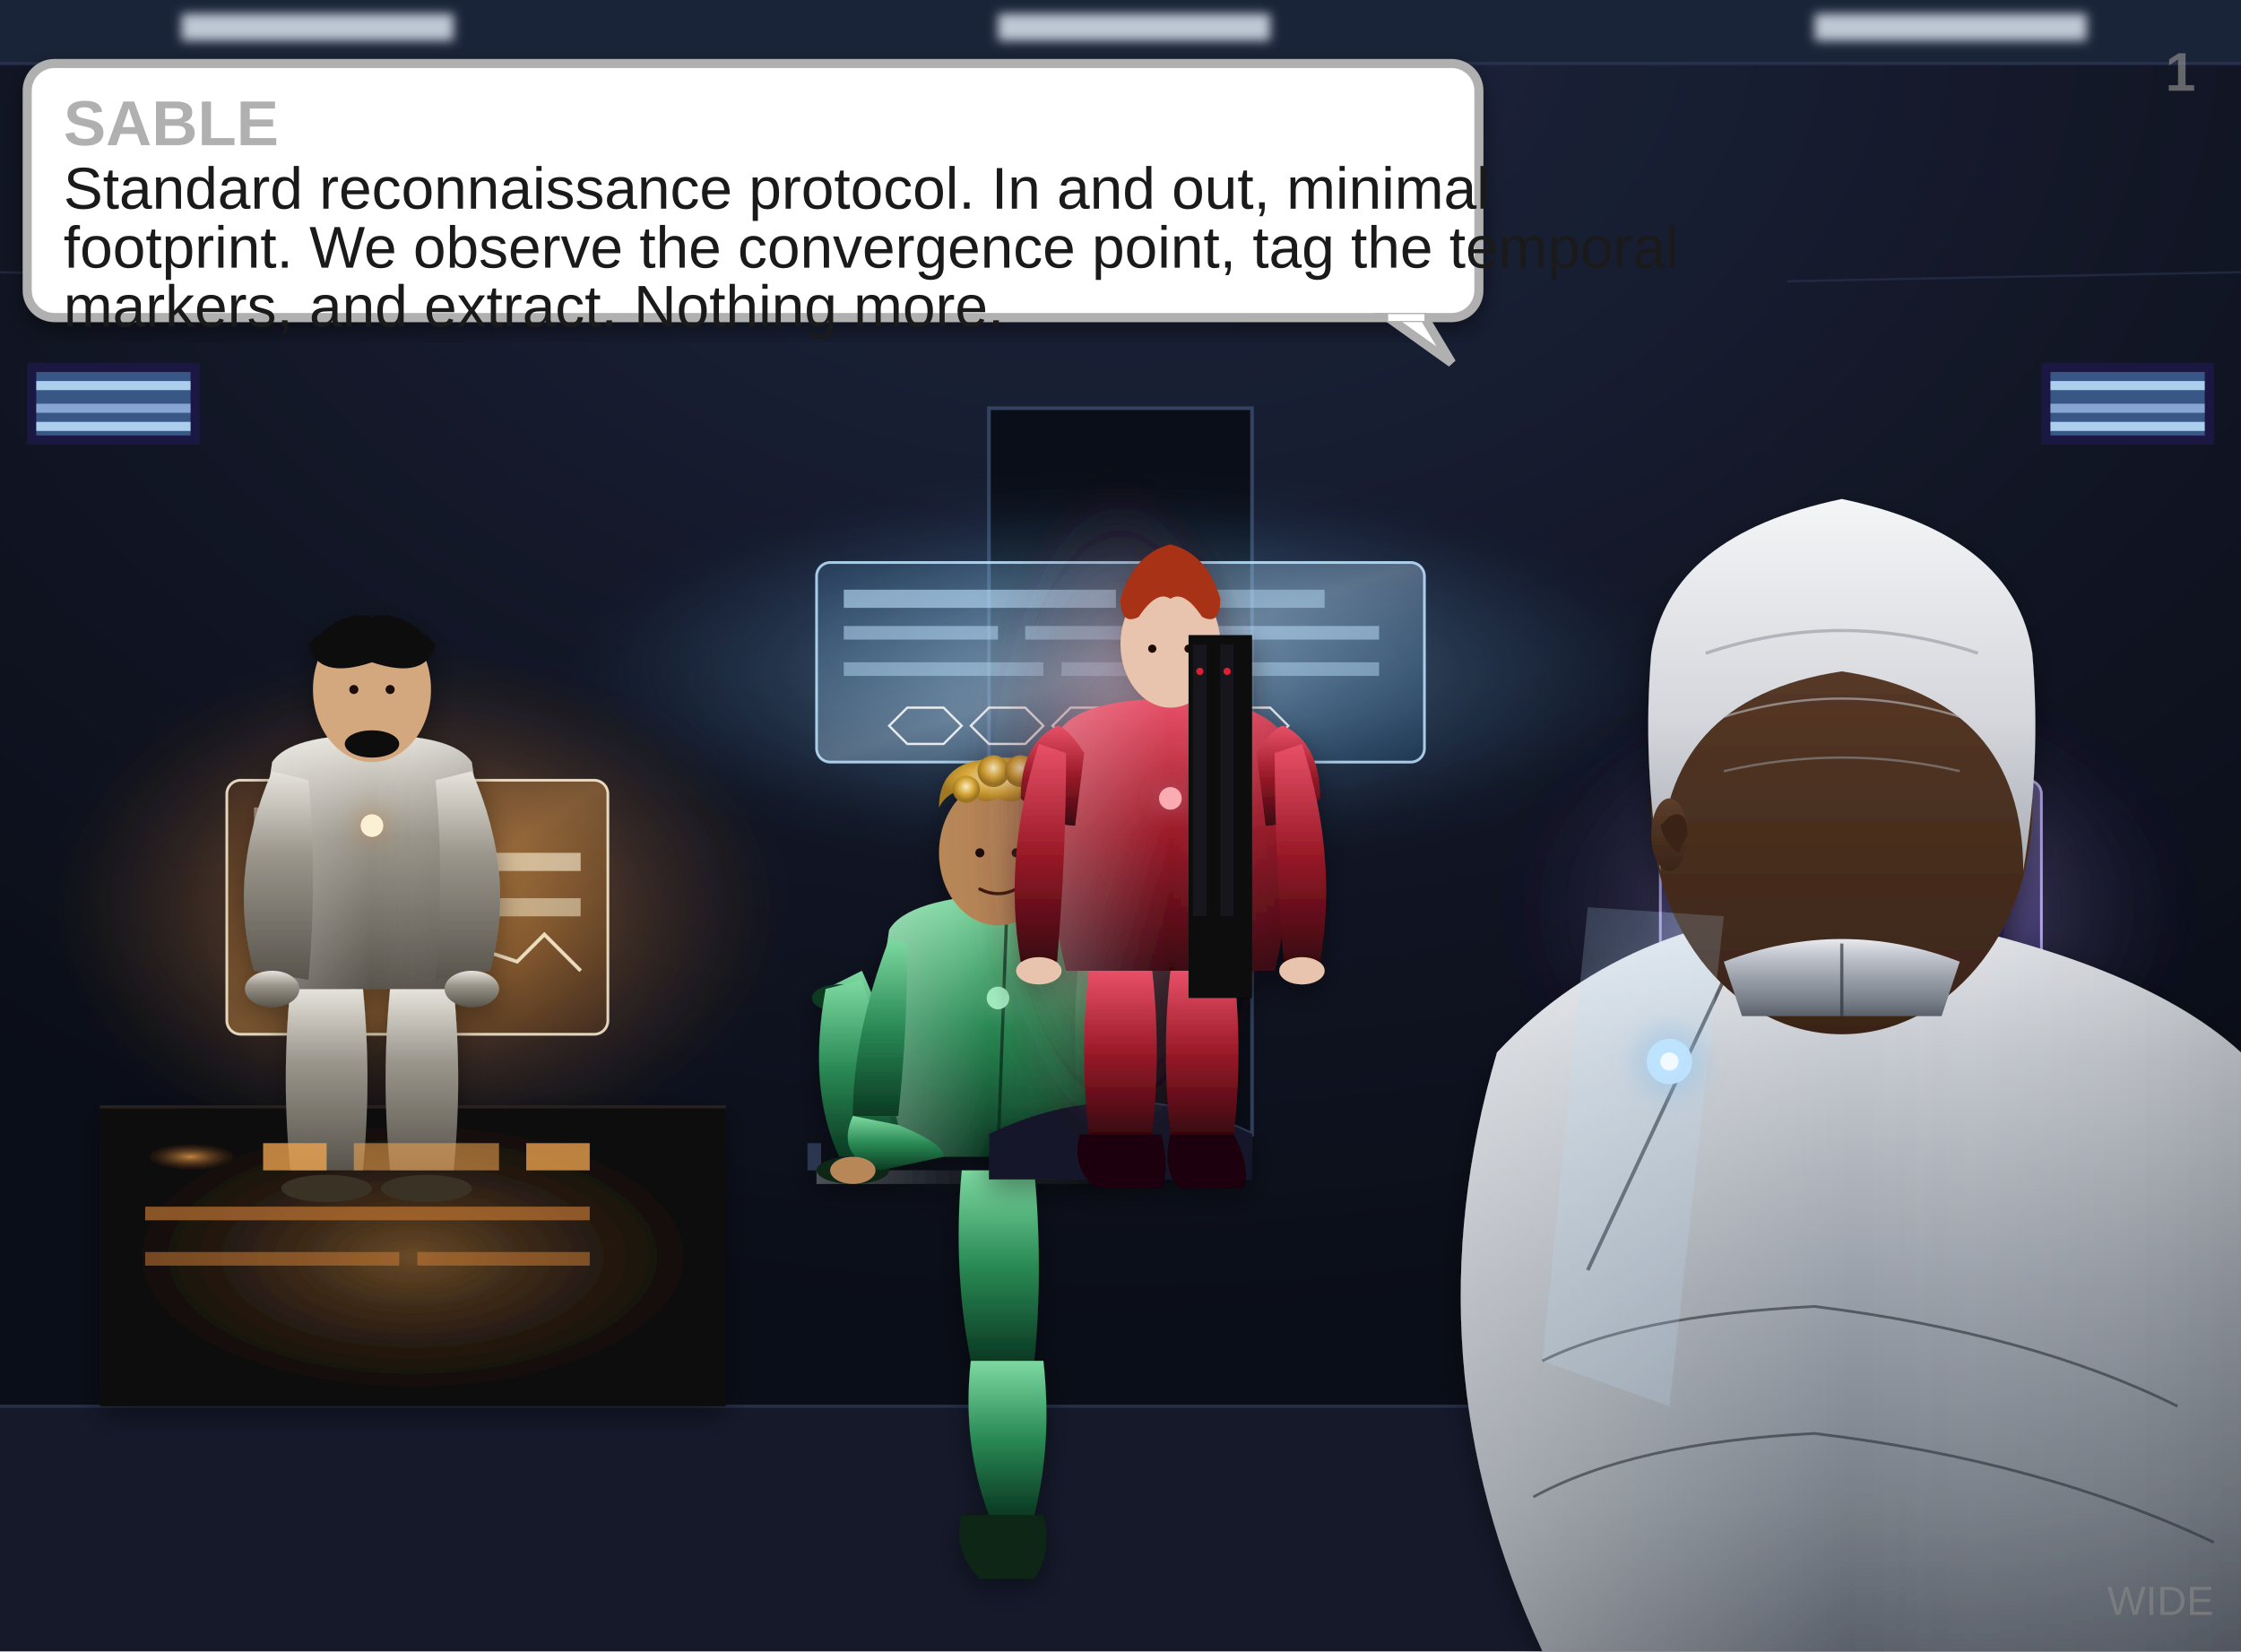
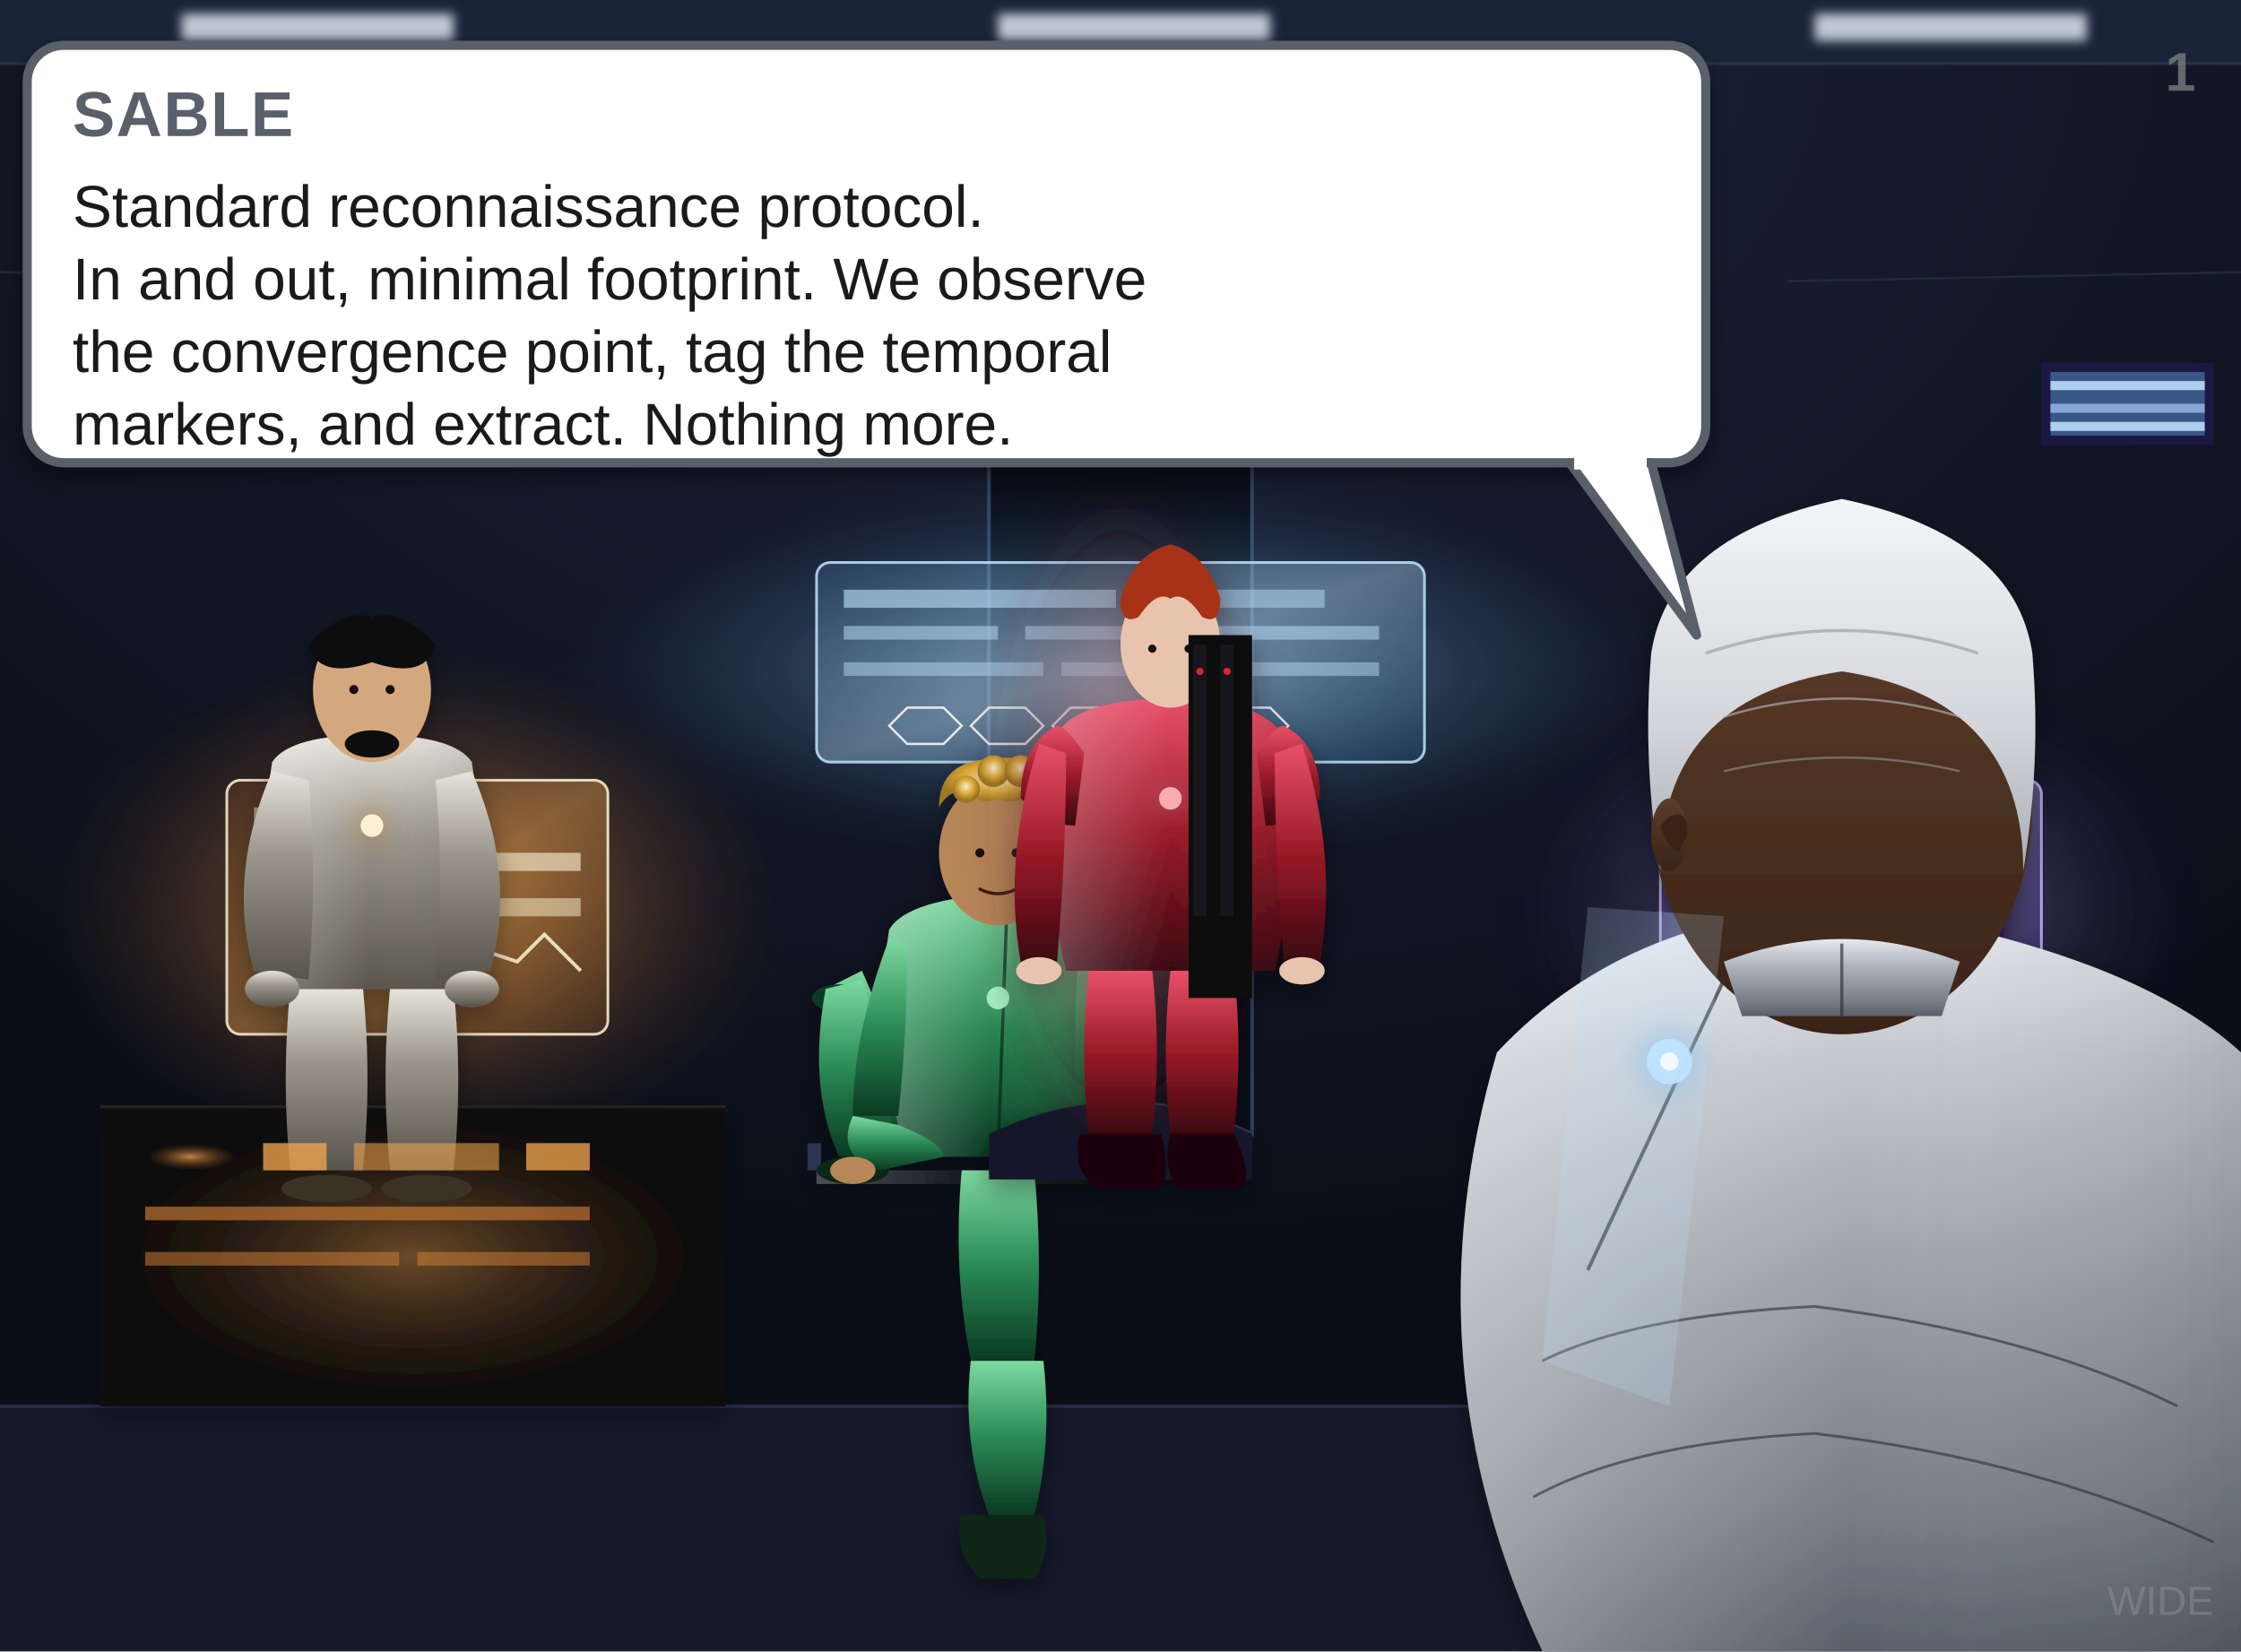
<svg xmlns="http://www.w3.org/2000/svg" viewBox="0 0 494 364" width="494" height="364">
  <defs>
    <filter id="balloonShadow" x="-10%" y="-10%" width="120%" height="120%">
      <feDropShadow dx="0" dy="2" stdDeviation="2.5" flood-color="#000" flood-opacity="0.45" />
    </filter>
    <linearGradient id="p2p1silver" x1="0%" y1="0%" x2="0%" y2="100%">
      <stop offset="0%" stop-color="#e8eaee" />
      <stop offset="20%" stop-color="#c4c8cf" />
      <stop offset="50%" stop-color="#9ba1aa" />
      <stop offset="80%" stop-color="#787f88" />
      <stop offset="100%" stop-color="#5a606a" />
    </linearGradient>
    <linearGradient id="p2p1silverHi" x1="0%" y1="0%" x2="100%" y2="0%">
      <stop offset="0%" stop-color="#ffffff" stop-opacity="0.55" />
      <stop offset="50%" stop-color="#ffffff" stop-opacity="0" />
      <stop offset="100%" stop-color="#000000" stop-opacity="0.18" />
    </linearGradient>
    <linearGradient id="p2p1silverHair" x1="0%" y1="0%" x2="0%" y2="100%">
      <stop offset="0%" stop-color="#f4f5f7" />
      <stop offset="60%" stop-color="#d4d6db" />
      <stop offset="100%" stop-color="#a8acb4" />
    </linearGradient>
    <linearGradient id="p2p1darkSkin" x1="0%" y1="0%" x2="0%" y2="100%">
      <stop offset="0%" stop-color="#5d3d2a" />
      <stop offset="50%" stop-color="#4a3020" />
      <stop offset="100%" stop-color="#3a2418" />
    </linearGradient>
    <linearGradient id="p2p1wrenSilver" x1="0%" y1="0%" x2="0%" y2="100%">
      <stop offset="0%" stop-color="#e6e3dc" />
      <stop offset="40%" stop-color="#9a968c" />
      <stop offset="100%" stop-color="#58544c" />
    </linearGradient>
    <linearGradient id="p2p1copperTrim" x1="0%" y1="0%" x2="0%" y2="100%">
      <stop offset="0%" stop-color="#e8a065" />
      <stop offset="50%" stop-color="#c87a35" />
      <stop offset="100%" stop-color="#8c4a18" />
    </linearGradient>
    <linearGradient id="p2p1emerald" x1="0%" y1="0%" x2="0%" y2="100%">
      <stop offset="0%" stop-color="#7dd9a0" />
      <stop offset="50%" stop-color="#2a8a55" />
      <stop offset="100%" stop-color="#0a3a22" />
    </linearGradient>
    <radialGradient id="p2p1blondHair" cx="50%" cy="40%">
      <stop offset="0%" stop-color="#fff2c4" />
      <stop offset="60%" stop-color="#d8a838" />
      <stop offset="100%" stop-color="#a07820" />
    </radialGradient>
    <linearGradient id="p2p1sapphire" x1="0%" y1="0%" x2="0%" y2="100%">
      <stop offset="0%" stop-color="#a690e8" />
      <stop offset="50%" stop-color="#523aa0" />
      <stop offset="100%" stop-color="#1c1242" />
    </linearGradient>
    <linearGradient id="p2p1ruby" x1="0%" y1="0%" x2="0%" y2="100%">
      <stop offset="0%" stop-color="#e85068" />
      <stop offset="50%" stop-color="#9a1a28" />
      <stop offset="100%" stop-color="#3a0610" />
    </linearGradient>
    <radialGradient id="p2p1blueGlow" cx="50%" cy="50%">
      <stop offset="0%" stop-color="#bfe4ff" stop-opacity="0.95" />
      <stop offset="100%" stop-color="#3a8ccc" stop-opacity="0" />
    </radialGradient>
    <radialGradient id="p2p1copperGlow" cx="50%" cy="50%">
      <stop offset="0%" stop-color="#f5a850" stop-opacity="0.9" />
      <stop offset="100%" stop-color="#8c4a18" stop-opacity="0" />
    </radialGradient>
    <radialGradient id="p2p1emeraldGlow" cx="50%" cy="50%">
      <stop offset="0%" stop-color="#a8f5c8" stop-opacity="0.9" />
      <stop offset="100%" stop-color="#0a3a22" stop-opacity="0" />
    </radialGradient>
    <radialGradient id="p2p1violetGlow" cx="50%" cy="50%">
      <stop offset="0%" stop-color="#c8b8ff" stop-opacity="0.9" />
      <stop offset="100%" stop-color="#15083a" stop-opacity="0" />
    </radialGradient>
    <radialGradient id="p2p1redGlow" cx="50%" cy="50%">
      <stop offset="0%" stop-color="#ffb0b8" stop-opacity="0.9" />
      <stop offset="100%" stop-color="#3a0610" stop-opacity="0" />
    </radialGradient>
    <radialGradient id="p2p1ambient" cx="50%" cy="0%" r="80%">
      <stop offset="0%" stop-color="#2a3458" stop-opacity="0.7" />
      <stop offset="60%" stop-color="#15192a" stop-opacity="0.85" />
      <stop offset="100%" stop-color="#0a0e18" />
    </radialGradient>
    <linearGradient id="p2p1holoBlue" x1="0%" y1="0%" x2="100%" y2="100%">
      <stop offset="0%" stop-color="#5aa6dc" stop-opacity="0.22" />
      <stop offset="50%" stop-color="#bfe4ff" stop-opacity="0.45" />
      <stop offset="100%" stop-color="#3a8ccc" stop-opacity="0.18" />
    </linearGradient>
    <linearGradient id="p2p1holoCopper" x1="0%" y1="0%" x2="100%" y2="100%">
      <stop offset="0%" stop-color="#a86028" stop-opacity="0.22" />
      <stop offset="50%" stop-color="#f5a850" stop-opacity="0.45" />
      <stop offset="100%" stop-color="#c8761e" stop-opacity="0.18" />
    </linearGradient>
    <linearGradient id="p2p1holoViolet" x1="0%" y1="0%" x2="100%" y2="100%">
      <stop offset="0%" stop-color="#3a1e88" stop-opacity="0.22" />
      <stop offset="50%" stop-color="#c8b8ff" stop-opacity="0.45" />
      <stop offset="100%" stop-color="#5a3ad8" stop-opacity="0.18" />
    </linearGradient>
    <filter id="p2p1bloom" x="-50%" y="-50%" width="200%" height="200%">
      <feGaussianBlur stdDeviation="2.5" />
    </filter>
    <filter id="p2p1softBloom" x="-50%" y="-50%" width="200%" height="200%">
      <feGaussianBlur stdDeviation="1.2" />
    </filter>
    <filter id="p2p1strongBloom" x="-50%" y="-50%" width="200%" height="200%">
      <feGaussianBlur stdDeviation="4" />
    </filter>
    <filter id="p2p1dropShadow" x="-50%" y="-50%" width="200%" height="200%">
      <feDropShadow dx="0" dy="2" stdDeviation="3" flood-color="#000" flood-opacity="0.4" />
    </filter>
  </defs>
  <g id="p2p1-bridge">
    <rect width="494" height="364" fill="#0a0e18" />
    <rect width="494" height="364" fill="url(#p2p1ambient)" opacity="0.85" />
    <rect x="0" y="0" width="494" height="14" fill="#1a2438" />
    <rect x="40" y="3" width="60" height="6" fill="#dce4f0" filter="url(#p2p1softBloom)" opacity="0.85" />
    <rect x="220" y="3" width="60" height="6" fill="#dce4f0" filter="url(#p2p1softBloom)" opacity="0.85" />
    <rect x="400" y="3" width="60" height="6" fill="#dce4f0" filter="url(#p2p1softBloom)" opacity="0.85" />
    <line x1="0" y1="14" x2="494" y2="14" stroke="#2a3450" stroke-width="0.7" opacity="0.85" />
    <line x1="0" y1="60" x2="100" y2="62" stroke="#2a3450" stroke-width="0.5" opacity="0.6" />
    <line x1="394" y1="62" x2="494" y2="60" stroke="#2a3450" stroke-width="0.5" opacity="0.6" />
    <rect x="6" y="80" width="38" height="18" fill="#1a1842" />
    <rect x="8" y="82" width="34" height="14" fill="#3a5a8a" opacity="0.95" />
    <rect x="8" y="84" width="34" height="2" fill="#bfe4ff" opacity="0.85" />
    <rect x="8" y="89" width="34" height="2" fill="#a8c8f5" opacity="0.7" />
    <rect x="8" y="93" width="34" height="2" fill="#bfe4ff" opacity="0.85" />
    <rect x="450" y="80" width="38" height="18" fill="#1a1842" />
    <rect x="452" y="82" width="34" height="14" fill="#3a5a8a" opacity="0.95" />
    <rect x="452" y="84" width="34" height="2" fill="#bfe4ff" opacity="0.85" />
    <rect x="452" y="89" width="34" height="2" fill="#a8c8f5" opacity="0.7" />
    <rect x="452" y="93" width="34" height="2" fill="#bfe4ff" opacity="0.85" />
    <path d="M0,310 L494,310 L494,364 L0,364 Z" fill="#15192a" />
    <line x1="0" y1="310" x2="494" y2="310" stroke="#2a3450" stroke-width="0.7" opacity="0.85" />
    <path d="M218,90 L276,90 L276,250 Q247,236 218,250 Z" fill="#0a0e18" />
    <path d="M218,90 L276,90 L276,250 Q247,236 218,250 Z" fill="none" stroke="#3a4a6a" stroke-width="0.8" opacity="0.85" />
  </g>
  <g id="p2p1-holo-displays">
    <ellipse cx="92" cy="200" rx="80" ry="55" fill="url(#p2p1copperGlow)" filter="url(#p2p1strongBloom)" opacity="0.7" />
    <rect x="50" y="172" width="84" height="56" fill="url(#p2p1holoCopper)" rx="3" opacity="0.85" />
    <rect x="50" y="172" width="84" height="56" fill="none" stroke="#fff5d8" stroke-width="0.6" opacity="0.85" rx="3" />
    <rect x="56" y="178" width="40" height="6" fill="#fff5d8" opacity="0.5" />
    <rect x="56" y="188" width="22" height="4" fill="#fff5d8" opacity="0.7" />
    <rect x="82" y="188" width="14" height="4" fill="#fff5d8" opacity="0.5" />
    <rect x="100" y="188" width="28" height="4" fill="#fff5d8" opacity="0.6" />
    <rect x="56" y="198" width="32" height="4" fill="#fff5d8" opacity="0.55" />
    <rect x="92" y="198" width="36" height="4" fill="#fff5d8" opacity="0.5" />
    <path d="M56,212 L62,210 L66,216 L72,208 L78,218 L84,210 L90,214 L96,208 L102,216 L108,210 L114,212 L120,206 L128,214" fill="none" stroke="#fff5d8" stroke-width="0.8" opacity="0.85" />
    <ellipse cx="408" cy="200" rx="80" ry="55" fill="url(#p2p1violetGlow)" filter="url(#p2p1strongBloom)" opacity="0.7" />
    <rect x="366" y="172" width="84" height="56" fill="url(#p2p1holoViolet)" rx="3" opacity="0.85" />
    <rect x="366" y="172" width="84" height="56" fill="none" stroke="#c8b8ff" stroke-width="0.6" opacity="0.85" rx="3" />
    <circle cx="408" cy="200" r="18" fill="none" stroke="#c8b8ff" stroke-width="0.7" opacity="0.85" />
    <circle cx="408" cy="200" r="12" fill="none" stroke="#c8b8ff" stroke-width="0.6" opacity="0.7" />
    <circle cx="408" cy="200" r="6" fill="#c8b8ff" opacity="0.6" />
    <line x1="390" y1="200" x2="426" y2="200" stroke="#c8b8ff" stroke-width="0.5" opacity="0.55" />
    <line x1="408" y1="182" x2="408" y2="218" stroke="#c8b8ff" stroke-width="0.5" opacity="0.55" />
    <circle cx="396" cy="188" r="1.6" fill="#ffffff" />
    <circle cx="420" cy="188" r="1.6" fill="#ffffff" />
    <circle cx="396" cy="212" r="1.6" fill="#ffffff" />
    <circle cx="420" cy="212" r="1.6" fill="#ffffff" />
    <rect x="372" y="178" width="40" height="4" fill="#c8b8ff" opacity="0.55" />
    <rect x="416" y="178" width="28" height="4" fill="#c8b8ff" opacity="0.45" />
    <rect x="372" y="222" width="72" height="4" fill="#c8b8ff" opacity="0.55" />
    <ellipse cx="247" cy="148" rx="120" ry="40" fill="url(#p2p1blueGlow)" filter="url(#p2p1strongBloom)" opacity="0.55" />
    <rect x="180" y="124" width="134" height="44" fill="url(#p2p1holoBlue)" rx="3" opacity="0.78" />
    <rect x="180" y="124" width="134" height="44" fill="none" stroke="#bfe4ff" stroke-width="0.6" opacity="0.85" rx="3" />
    <rect x="186" y="130" width="60" height="4" fill="#bfe4ff" opacity="0.6" />
    <rect x="252" y="130" width="40" height="4" fill="#bfe4ff" opacity="0.45" />
    <rect x="186" y="138" width="34" height="3" fill="#bfe4ff" opacity="0.5" />
    <rect x="226" y="138" width="22" height="3" fill="#bfe4ff" opacity="0.5" />
    <rect x="254" y="138" width="50" height="3" fill="#bfe4ff" opacity="0.5" />
    <rect x="186" y="146" width="44" height="3" fill="#bfe4ff" opacity="0.45" />
    <rect x="234" y="146" width="22" height="3" fill="#bfe4ff" opacity="0.45" />
    <rect x="262" y="146" width="42" height="3" fill="#bfe4ff" opacity="0.45" />
    <g stroke="#ffffff" stroke-width="0.5" fill="none" opacity="0.85">
      <polygon points="200,156 208,156 212,160 208,164 200,164 196,160" />
      <polygon points="218,156 226,156 230,160 226,164 218,164 214,160" />
      <polygon points="236,156 244,156 248,160 244,164 236,164 232,160" />
      <polygon points="254,156 262,156 266,160 262,164 254,164 250,160" />
      <polygon points="272,156 280,156 284,160 280,164 272,164 268,160" />
    </g>
  </g>
  <g id="p2p1-wren" filter="url(#p2p1dropShadow)">
    <rect x="22" y="244" width="138" height="66" fill="#0a0a0c" />
    <rect x="22" y="244" width="138" height="66" fill="url(#p2p1copperGlow)" opacity="0.45" />
    <line x1="22" y1="244" x2="160" y2="244" stroke="#2a261c" stroke-width="0.7" opacity="0.85" />
    <g transform="translate(72, 138)">
      <path d="M-8,80 Q-10,100 -8,120 L8,120 Q10,100 8,80 Z" fill="url(#p2p1wrenSilver)" />
      <path d="M14,80 Q12,100 14,120 L28,120 Q30,100 28,80 Z" fill="url(#p2p1wrenSilver)" />
      <ellipse cx="0" cy="124" rx="10" ry="3" fill="#3a3128" />
      <ellipse cx="22" cy="124" rx="10" ry="3" fill="#3a3128" />
      <path d="M-12,30 Q-16,55 -10,80 L30,80 Q36,55 32,30 Q28,24 10,24 Q-8,24 -12,30 Z" fill="url(#p2p1wrenSilver)" />
      <path d="M-12,30 Q-16,55 -10,80 L30,80 Q36,55 32,30 Q28,24 10,24 Q-8,24 -12,30 Z" fill="url(#p2p1silverHi)" opacity="0.5" />
      <line x1="10" y1="26" x2="10" y2="78" stroke="url(#p2p1copperTrim)" stroke-width="1.2" opacity="0.85" />
      <circle cx="10" cy="44" r="4" fill="url(#p2p1copperGlow)" filter="url(#p2p1bloom)" />
      <circle cx="10" cy="44" r="2.5" fill="#fff5d8" opacity="0.95" />
      <path d="M-12,32 Q-22,55 -16,76 L-4,78 Q-2,55 -4,34 Z" fill="url(#p2p1wrenSilver)" />
      <path d="M32,32 Q42,55 36,76 L24,78 Q26,55 24,34 Z" fill="url(#p2p1wrenSilver)" />
      <ellipse cx="-12" cy="80" rx="6" ry="4" fill="url(#p2p1wrenSilver)" />
      <ellipse cx="32" cy="80" rx="6" ry="4" fill="url(#p2p1wrenSilver)" />
      <ellipse cx="10" cy="14" rx="13" ry="16" fill="#d4a87e" />
      <path d="M-4,4 Q4,-4 10,-2 Q16,-4 24,4 Q22,12 10,8 Q-2,12 -4,4 Z" fill="#0e0a08" />
      <ellipse cx="10" cy="26" rx="6" ry="3" fill="#0e0a08" />
      <circle cx="6" cy="14" r="1" fill="#1a0e08" />
      <circle cx="14" cy="14" r="1" fill="#1a0e08" />
    </g>
    <rect x="32" y="252" width="20" height="6" fill="url(#p2p1copperGlow)" opacity="0.85" />
    <rect x="58" y="252" width="14" height="6" fill="#f5a850" opacity="0.75" />
    <rect x="78" y="252" width="32" height="6" fill="#f5a850" opacity="0.55" />
    <rect x="116" y="252" width="14" height="6" fill="#f5a850" opacity="0.75" />
    <rect x="32" y="266" width="98" height="3" fill="#c87a35" opacity="0.65" />
    <rect x="32" y="276" width="56" height="3" fill="#c87a35" opacity="0.55" />
    <rect x="92" y="276" width="38" height="3" fill="#c87a35" opacity="0.55" />
  </g>
  <g id="p2p1-luma" filter="url(#p2p1dropShadow)">
    <rect x="334" y="244" width="138" height="66" fill="#0a0a0c" />
    <rect x="334" y="244" width="138" height="66" fill="url(#p2p1violetGlow)" opacity="0.45" />
    <line x1="334" y1="244" x2="472" y2="244" stroke="#15083a" stroke-width="0.7" opacity="0.85" />
    <g transform="translate(404, 138)">
      <path d="M-8,80 Q-10,100 -8,120 L8,120 Q10,100 8,80 Z" fill="url(#p2p1sapphire)" />
      <path d="M14,80 Q12,100 14,120 L28,120 Q30,100 28,80 Z" fill="url(#p2p1sapphire)" />
      <ellipse cx="0" cy="124" rx="10" ry="3" fill="#1c1232" />
      <ellipse cx="22" cy="124" rx="10" ry="3" fill="#1c1232" />
      <path d="M-12,30 Q-16,55 -10,80 L30,80 Q36,55 32,30 Q28,24 10,24 Q-8,24 -12,30 Z" fill="url(#p2p1sapphire)" />
      <path d="M-12,30 Q-16,55 -10,80 L30,80 Q36,55 32,30 Q28,24 10,24 Q-8,24 -12,30 Z" fill="url(#p2p1silverHi)" opacity="0.4" />
      <line x1="10" y1="26" x2="10" y2="78" stroke="#15083a" stroke-width="0.8" opacity="0.7" />
      <circle cx="10" cy="44" r="4" fill="url(#p2p1violetGlow)" filter="url(#p2p1bloom)" />
      <circle cx="10" cy="44" r="2.5" fill="#c8b8ff" opacity="0.95" />
      <path d="M-12,32 Q-22,55 -16,76 L-4,78 Q-2,55 -4,34 Z" fill="url(#p2p1sapphire)" />
      <path d="M32,32 Q42,55 36,76 L24,78 Q26,55 24,34 Z" fill="url(#p2p1sapphire)" />
      <ellipse cx="-12" cy="80" rx="6" ry="4" fill="#a87648" />
      <ellipse cx="32" cy="80" rx="6" ry="4" fill="#a87648" />
      <ellipse cx="10" cy="14" rx="13" ry="16" fill="#a87648" />
      <path d="M-3,4 Q5,-4 10,-2 Q15,-4 23,4 Q22,10 10,8 Q-2,10 -3,4 Z" fill="#0e0604" />
      <path d="M22,8 Q26,30 28,55 Q30,75 26,82 L20,82 Q24,75 22,55 Q20,30 16,8 Z" fill="#0e0604" />
      <rect x="-2" y="11" width="24" height="5" rx="1" fill="#7a52d8" opacity="0.75" />
      <line x1="0" y1="13" x2="6" y2="13" stroke="#ffffff" stroke-width="0.5" />
      <line x1="14" y1="13" x2="20" y2="13" stroke="#ffffff" stroke-width="0.5" />
    </g>
    <rect x="344" y="252" width="20" height="6" fill="url(#p2p1violetGlow)" opacity="0.85" />
    <rect x="370" y="252" width="14" height="6" fill="#c8b8ff" opacity="0.75" />
    <rect x="390" y="252" width="32" height="6" fill="#c8b8ff" opacity="0.55" />
    <rect x="428" y="252" width="14" height="6" fill="#c8b8ff" opacity="0.75" />
    <rect x="344" y="266" width="98" height="3" fill="#5a3ad8" opacity="0.65" />
    <rect x="344" y="276" width="56" height="3" fill="#5a3ad8" opacity="0.55" />
    <rect x="404" y="276" width="38" height="3" fill="#5a3ad8" opacity="0.55" />
  </g>
  <g id="p2p1-jink" filter="url(#p2p1dropShadow)">
    <rect x="180" y="258" width="60" height="3" fill="#1a1e26" />
    <rect x="180" y="258" width="60" height="3" fill="url(#p2p1silverHi)" opacity="0.4" />
    <rect x="178" y="252" width="3" height="6" fill="#2a3450" />
    <g transform="translate(210, 200)">
      <path d="M-12,52 Q-22,40 -28,18 L-20,14 Q-12,32 -8,52 Z" fill="url(#p2p1emerald)" />
      <ellipse cx="-25" cy="20" rx="6" ry="3" fill="#0a3a22" />
      <path d="M-28,18 Q-32,40 -25,55 L-14,55 Q-12,40 -20,16 Z" fill="url(#p2p1emerald)" />
      <ellipse cx="-22" cy="58" rx="8" ry="3" fill="#0a2818" />
      <path d="M2,58 Q0,80 4,100 L18,100 Q20,80 18,58 Z" fill="url(#p2p1emerald)" />
      <path d="M4,100 Q2,118 8,134 L18,134 Q22,118 20,100 Z" fill="url(#p2p1emerald)" />
      <path d="M2,134 Q0,142 6,148 L18,148 Q22,142 20,134 Z" fill="#0a2818" />
      <path d="M-14,5 Q-18,30 -10,55 L24,55 Q30,40 32,5 Q28,-3 12,-3 Q-10,-2 -14,5 Z" fill="url(#p2p1emerald)" />
      <path d="M-14,5 Q-18,30 -10,55 L24,55 Q30,40 32,5 Q28,-3 12,-3 Q-10,-2 -14,5 Z" fill="url(#p2p1silverHi)" opacity="0.5" />
      <line x1="12" y1="-1" x2="10" y2="54" stroke="#082818" stroke-width="0.7" opacity="0.7" />
      <circle cx="10" cy="20" r="4" fill="url(#p2p1emeraldGlow)" filter="url(#p2p1bloom)" />
      <circle cx="10" cy="20" r="2.5" fill="#a8f5c8" opacity="0.95" />
      <path d="M-14,7 Q-22,28 -22,46 L-12,46 Q-10,28 -10,8 Z" fill="url(#p2p1emerald)" />
      <path d="M-22,46 Q-26,55 -16,58 L-2,55 Q-2,52 -12,48 Z" fill="url(#p2p1emerald)" />
      <ellipse cx="-22" cy="58" rx="5" ry="3" fill="#b88758" />
      <path d="M32,7 Q40,28 38,52 L28,52 Q26,28 28,8 Z" fill="url(#p2p1emerald)" />
      <ellipse cx="32" cy="56" rx="5" ry="3" fill="#b88758" />
      <ellipse cx="10" cy="-12" rx="13" ry="16" fill="#b88758" />
      <path d="M-3,-22 Q-3,-30 4,-32 Q12,-34 18,-32 Q24,-30 23,-22 Q21,-26 18,-26 Q14,-22 10,-24 Q6,-22 4,-26 Q-1,-26 -3,-22 Z" fill="url(#p2p1blondHair)" />
      <circle cx="3" cy="-26" r="3" fill="url(#p2p1blondHair)" />
      <circle cx="9" cy="-30" r="3.5" fill="url(#p2p1blondHair)" />
      <circle cx="15" cy="-30" r="3.5" fill="url(#p2p1blondHair)" />
      <circle cx="20" cy="-26" r="3" fill="url(#p2p1blondHair)" />
      <circle cx="6" cy="-12" r="1" fill="#1a0e08" />
      <circle cx="14" cy="-12" r="1" fill="#1a0e08" />
      <path d="M6,-4 Q10,-2 14,-4" fill="none" stroke="#3a1d10" stroke-width="0.7" stroke-linecap="round" />
    </g>
  </g>
  <g id="p2p1-thresh-distant" filter="url(#p2p1dropShadow)">
    <path d="M218,250 Q247,236 276,250 L276,260 L218,260 Z" fill="#15192a" />
    <ellipse cx="247" cy="180" rx="32" ry="80" fill="url(#p2p1redGlow)" filter="url(#p2p1strongBloom)" opacity="0.6" />
    <g transform="translate(247, 134)">
      <path d="M-7,80 Q-9,98 -7,116 L7,116 Q9,98 7,80 Z" fill="url(#p2p1ruby)" />
      <path d="M11,80 Q9,98 11,116 L25,116 Q27,98 25,80 Z" fill="url(#p2p1ruby)" />
      <path d="M-9,116 Q-11,124 -5,128 L9,128 Q11,124 9,116 Z" fill="#1a0408" />
      <path d="M11,116 Q9,124 13,128 L27,128 Q29,124 25,116 Z" fill="#1a0408" />
      <path d="M-14,28 Q-18,55 -12,80 L34,80 Q40,55 36,28 Q30,20 12,20 Q-10,20 -14,28 Z" fill="url(#p2p1ruby)" />
      <path d="M-14,28 Q-18,55 -12,80 L34,80 Q40,55 36,28 Q30,20 12,20 Q-10,20 -14,28 Z" fill="url(#p2p1silverHi)" opacity="0.45" />
      <path d="M-14,26 Q-22,30 -22,42 Q-16,48 -10,48 L-8,32 Q-12,26 -14,26 Z" fill="url(#p2p1ruby)" />
      <path d="M36,26 Q44,30 44,42 Q38,48 32,48 L30,32 Q34,26 36,26 Z" fill="url(#p2p1ruby)" />
      <circle cx="11" cy="42" r="4" fill="url(#p2p1redGlow)" filter="url(#p2p1bloom)" />
      <circle cx="11" cy="42" r="2.5" fill="#ffb0b8" opacity="0.95" />
      <path d="M-18,30 Q-26,55 -22,78 L-14,78 Q-12,55 -12,32 Z" fill="url(#p2p1ruby)" />
      <path d="M40,30 Q48,55 44,78 L36,78 Q34,55 34,32 Z" fill="url(#p2p1ruby)" />
      <ellipse cx="-18" cy="80" rx="5" ry="3" fill="#e8c4ae" />
      <ellipse cx="40" cy="80" rx="5" ry="3" fill="#e8c4ae" />
      <ellipse cx="11" cy="8" rx="11" ry="14" fill="#e8c4ae" />
      <path d="M0,-2 Q3,-12 11,-14 Q19,-12 22,-2 Q22,4 18,2 Q14,-4 11,-2 Q8,-4 4,2 Q0,4 0,-2 Z" fill="#a83012" />
      <circle cx="7" cy="9" r="0.9" fill="#1a0a04" />
      <circle cx="15" cy="9" r="0.9" fill="#1a0a04" />
    </g>
    <rect x="262" y="140" width="14" height="80" fill="#0a0a0c" />
    <rect x="263" y="142" width="3" height="60" fill="#15161a" />
    <rect x="269" y="142" width="3" height="60" fill="#15161a" />
    <circle cx="264.5" cy="148" r="0.8" fill="#dc2030" />
    <circle cx="270.5" cy="148" r="0.8" fill="#dc2030" />
  </g>
  <g id="p2p1-sable-ots" filter="url(#p2p1dropShadow)">
    <path d="M340,364 Q310,300 330,232 Q360,200 410,200 Q470,210 494,232 L494,364 Z" fill="url(#p2p1silver)" />
    <path d="M340,364 Q310,300 330,232 Q360,200 410,200 Q470,210 494,232 L494,364 Z" fill="url(#p2p1silverHi)" opacity="0.65" />
    <line x1="380" y1="216" x2="350" y2="280" stroke="#2a2e36" stroke-width="0.8" opacity="0.7" />
    <path d="M340,300 Q360,290 400,288 Q448,294 480,310" fill="none" stroke="#2a2e36" stroke-width="0.6" opacity="0.6" />
    <path d="M338,330 Q360,318 400,316 Q450,322 488,340" fill="none" stroke="#2a2e36" stroke-width="0.6" opacity="0.6" />
    <circle cx="368" cy="234" r="9" fill="url(#p2p1blueGlow)" filter="url(#p2p1bloom)" />
    <circle cx="368" cy="234" r="5" fill="#bfe4ff" opacity="0.95" />
    <circle cx="368" cy="234" r="2" fill="#ffffff" />
    <ellipse cx="406" cy="178" rx="42" ry="50" fill="url(#p2p1darkSkin)" />
    <path d="M364,144 Q368,118 406,110 Q444,118 448,144 Q450,168 446,192 Q446,154 406,148 Q366,154 366,192 Q362,168 364,144 Z" fill="url(#p2p1silverHair)" />
    <path d="M376,144 Q406,134 436,144" fill="none" stroke="#9ea1a8" stroke-width="0.7" opacity="0.7" />
    <path d="M380,158 Q406,150 432,158" fill="none" stroke="#c8cad0" stroke-width="0.5" opacity="0.55" />
    <path d="M380,170 Q406,164 432,170" fill="none" stroke="#9ea1a8" stroke-width="0.5" opacity="0.5" />
    <ellipse cx="368" cy="184" rx="4" ry="8" fill="url(#p2p1darkSkin)" />
    <path d="M368,180 Q372,178 372,184 L370,188 Q367,186 366,182 Z" fill="#3a2418" />
    <path d="M340,300 L350,200 L380,202 L368,310 Z" fill="#bfe4ff" opacity="0.18" />
    <path d="M380,212 Q406,202 432,212 L428,224 L384,224 Z" fill="url(#p2p1silver)" />
    <line x1="406" y1="208" x2="406" y2="224" stroke="#2a2e36" stroke-width="0.7" opacity="0.65" />
  </g>
  <g id="p2p1-dialogue">
-     <rect x="6" y="14" width="320" height="56" rx="6" fill="white" stroke="#b0b0b0" stroke-width="2" filter="url(#balloonShadow)" />
-     <polygon points="306,70 314,70 320,80" fill="white" stroke="#b0b0b0" stroke-width="2" />
-     <line x1="306" y1="70" x2="314" y2="70" stroke="white" stroke-width="1.5" />
-     <text x="14" y="32" font-family="Helvetica Neue, Arial, sans-serif" font-size="14" font-weight="800" fill="#b0b0b0">SABLE</text>
-     <text x="14" y="46" font-family="Helvetica Neue, Arial, sans-serif" font-size="13" fill="#1a1a1a">Standard reconnaissance protocol. In and out, minimal</text>
-     <text x="14" y="59" font-family="Helvetica Neue, Arial, sans-serif" font-size="13" fill="#1a1a1a">footprint. We observe the convergence point, tag the temporal</text>
-     <text x="14" y="72" font-family="Helvetica Neue, Arial, sans-serif" font-size="13" fill="#1a1a1a">markers, and extract. Nothing more.</text>
+     <rect x="6" y="10" width="370" height="92" rx="8" fill="#ffffff" stroke="#5a606a" stroke-width="2" filter="url(#balloonShadow)" />
+     <text x="16" y="30" font-family="Helvetica Neue, Arial, sans-serif" font-size="14" font-weight="800" fill="#5a606a" letter-spacing="0.3">SABLE</text>
+     <text x="16" y="50" font-family="Helvetica Neue, Arial, sans-serif" font-size="13" font-weight="500" fill="#1a1a1a">Standard reconnaissance protocol.</text>
+     <text x="16" y="66" font-family="Helvetica Neue, Arial, sans-serif" font-size="13" font-weight="500" fill="#1a1a1a">In and out, minimal footprint. We observe</text>
+     <text x="16" y="82" font-family="Helvetica Neue, Arial, sans-serif" font-size="13" font-weight="500" fill="#1a1a1a">the convergence point, tag the temporal</text>
+     <text x="16" y="98" font-family="Helvetica Neue, Arial, sans-serif" font-size="13" font-weight="500" fill="#1a1a1a">markers, and extract. Nothing more.</text>
+     <polygon points="346,102 364,102 374,140" fill="#ffffff" stroke="#5a606a" stroke-width="2" stroke-linejoin="round" />
+     <line x1="347" y1="102" x2="363" y2="102" stroke="#ffffff" stroke-width="3" />
  </g>
  <g id="p2p1-meta">
    <text x="484" y="20" text-anchor="end" font-family="Helvetica Neue, Arial, sans-serif" font-size="12" font-weight="bold" fill="#888" opacity="0.7">1</text>
    <text x="488" y="356" text-anchor="end" font-family="Helvetica Neue, Arial, sans-serif" font-size="9" fill="#888" opacity="0.6">WIDE</text>
  </g>
</svg>
